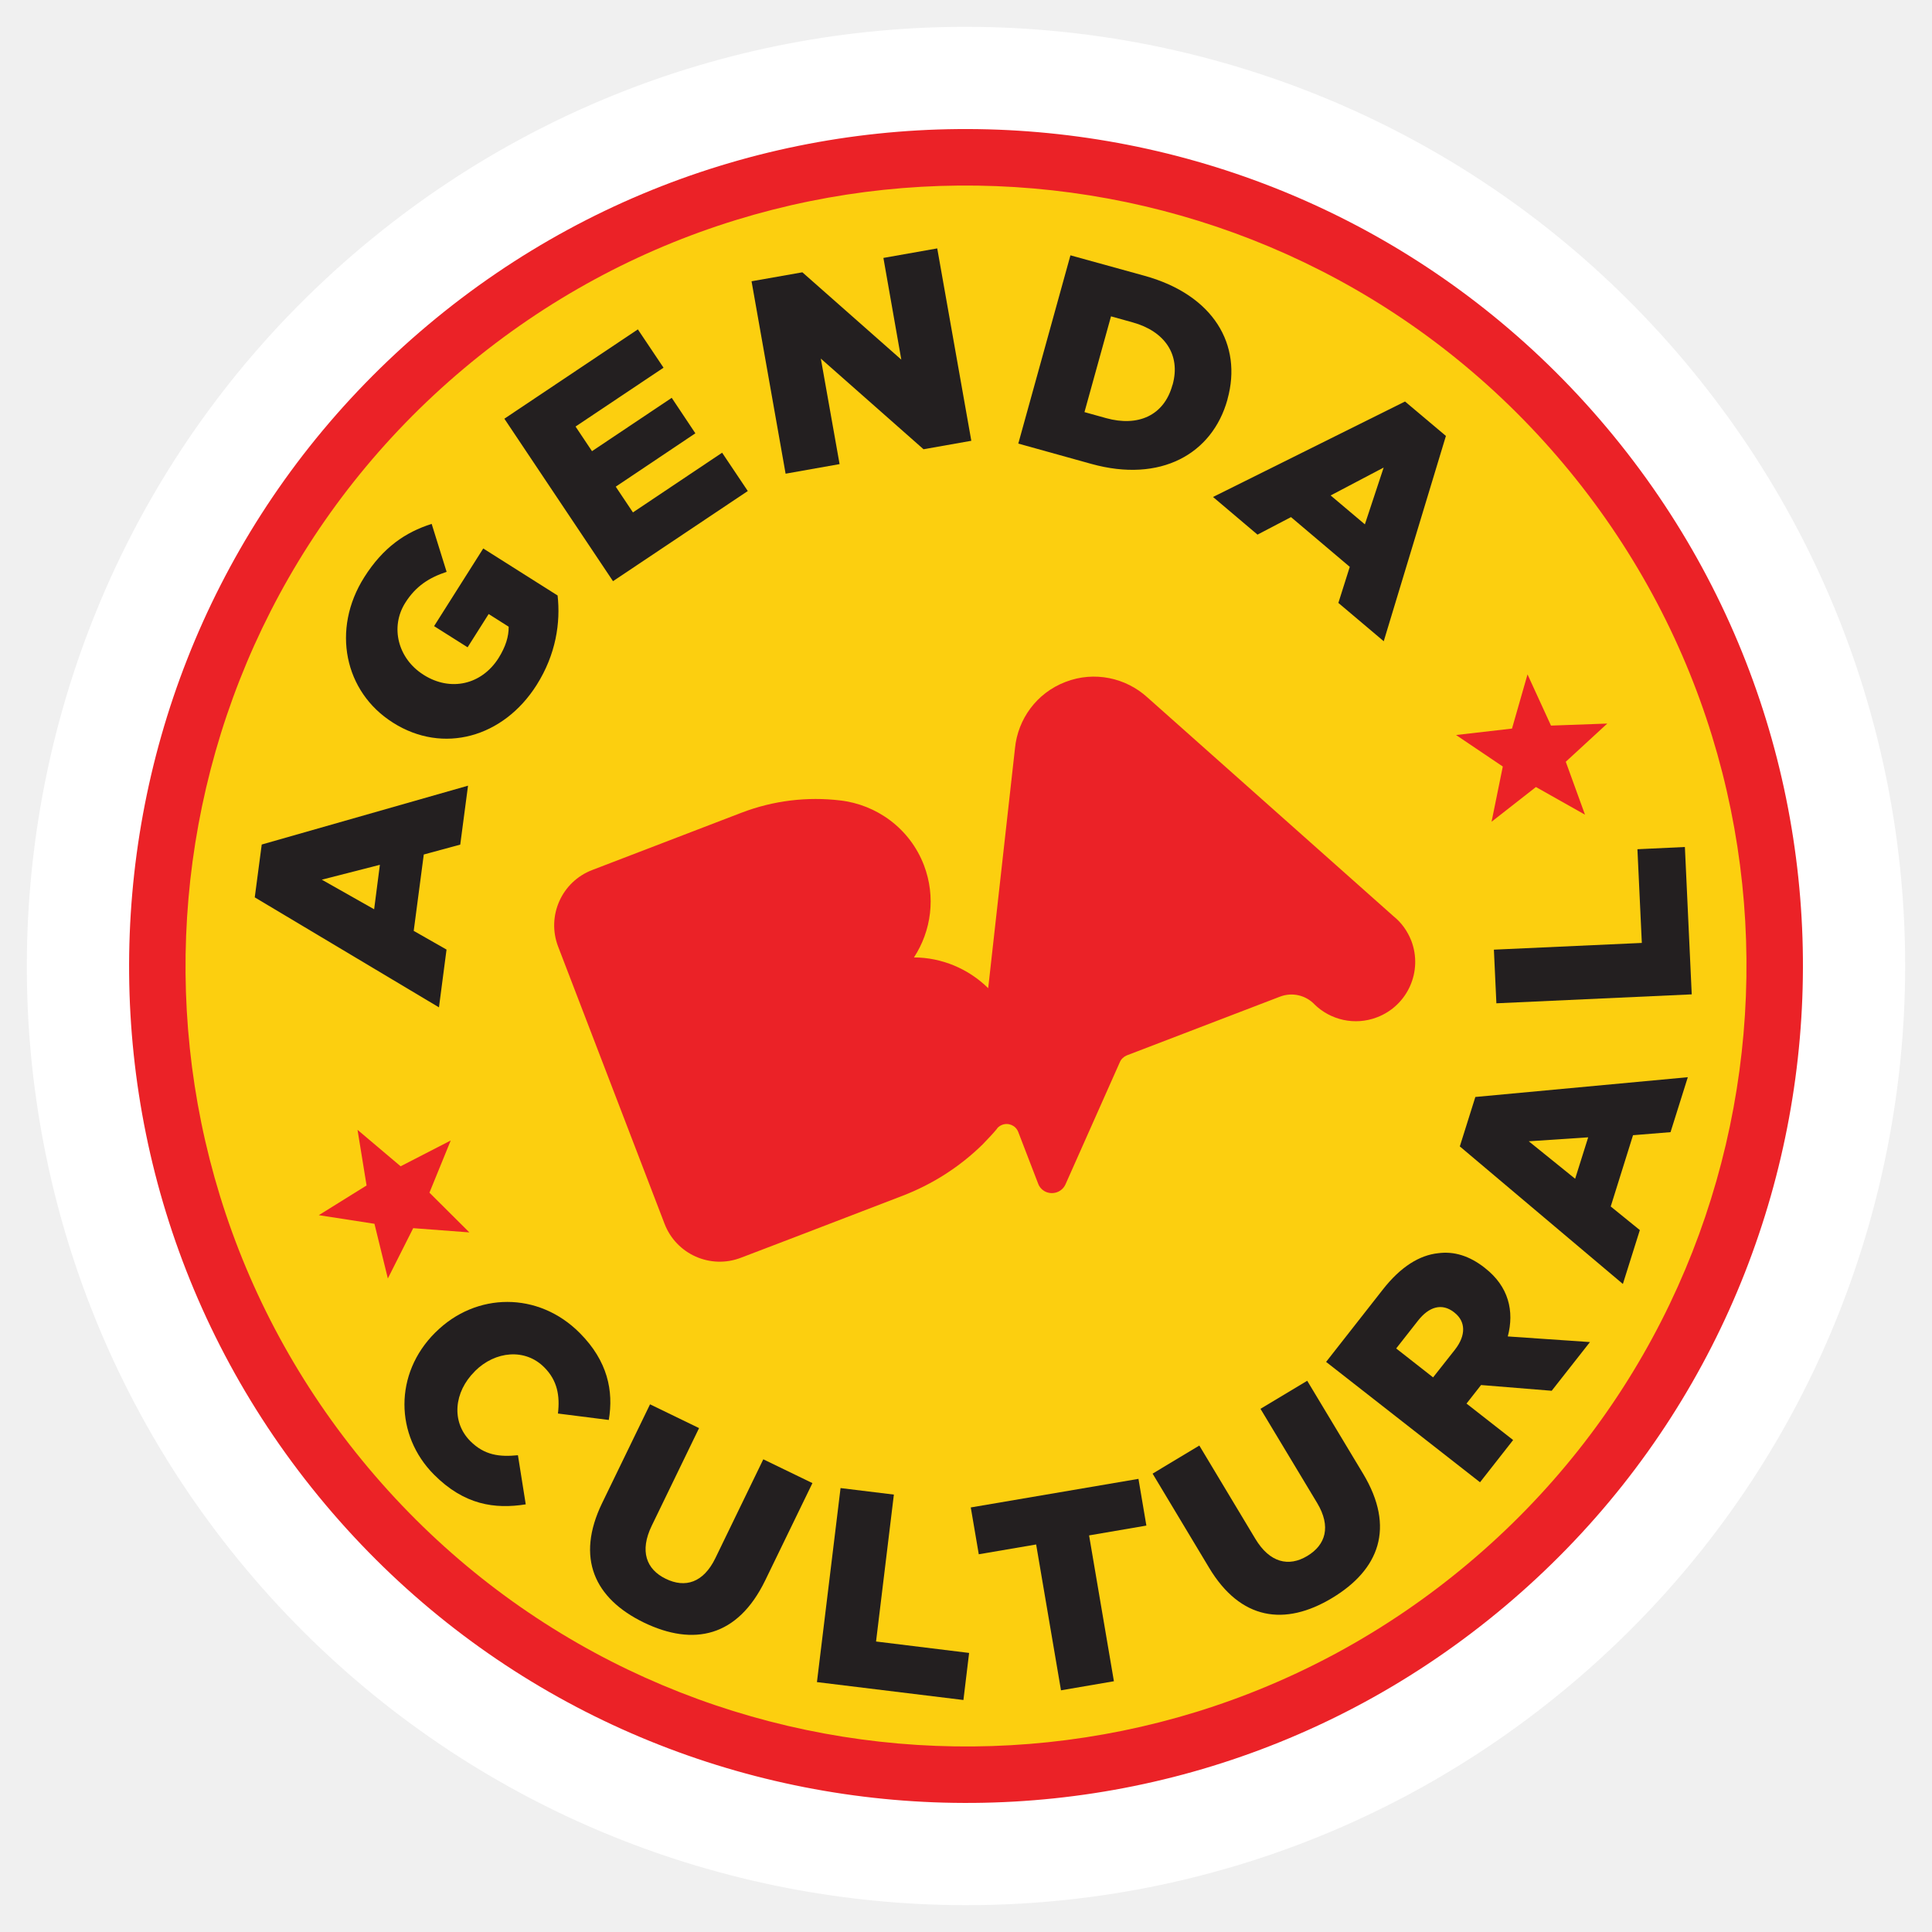
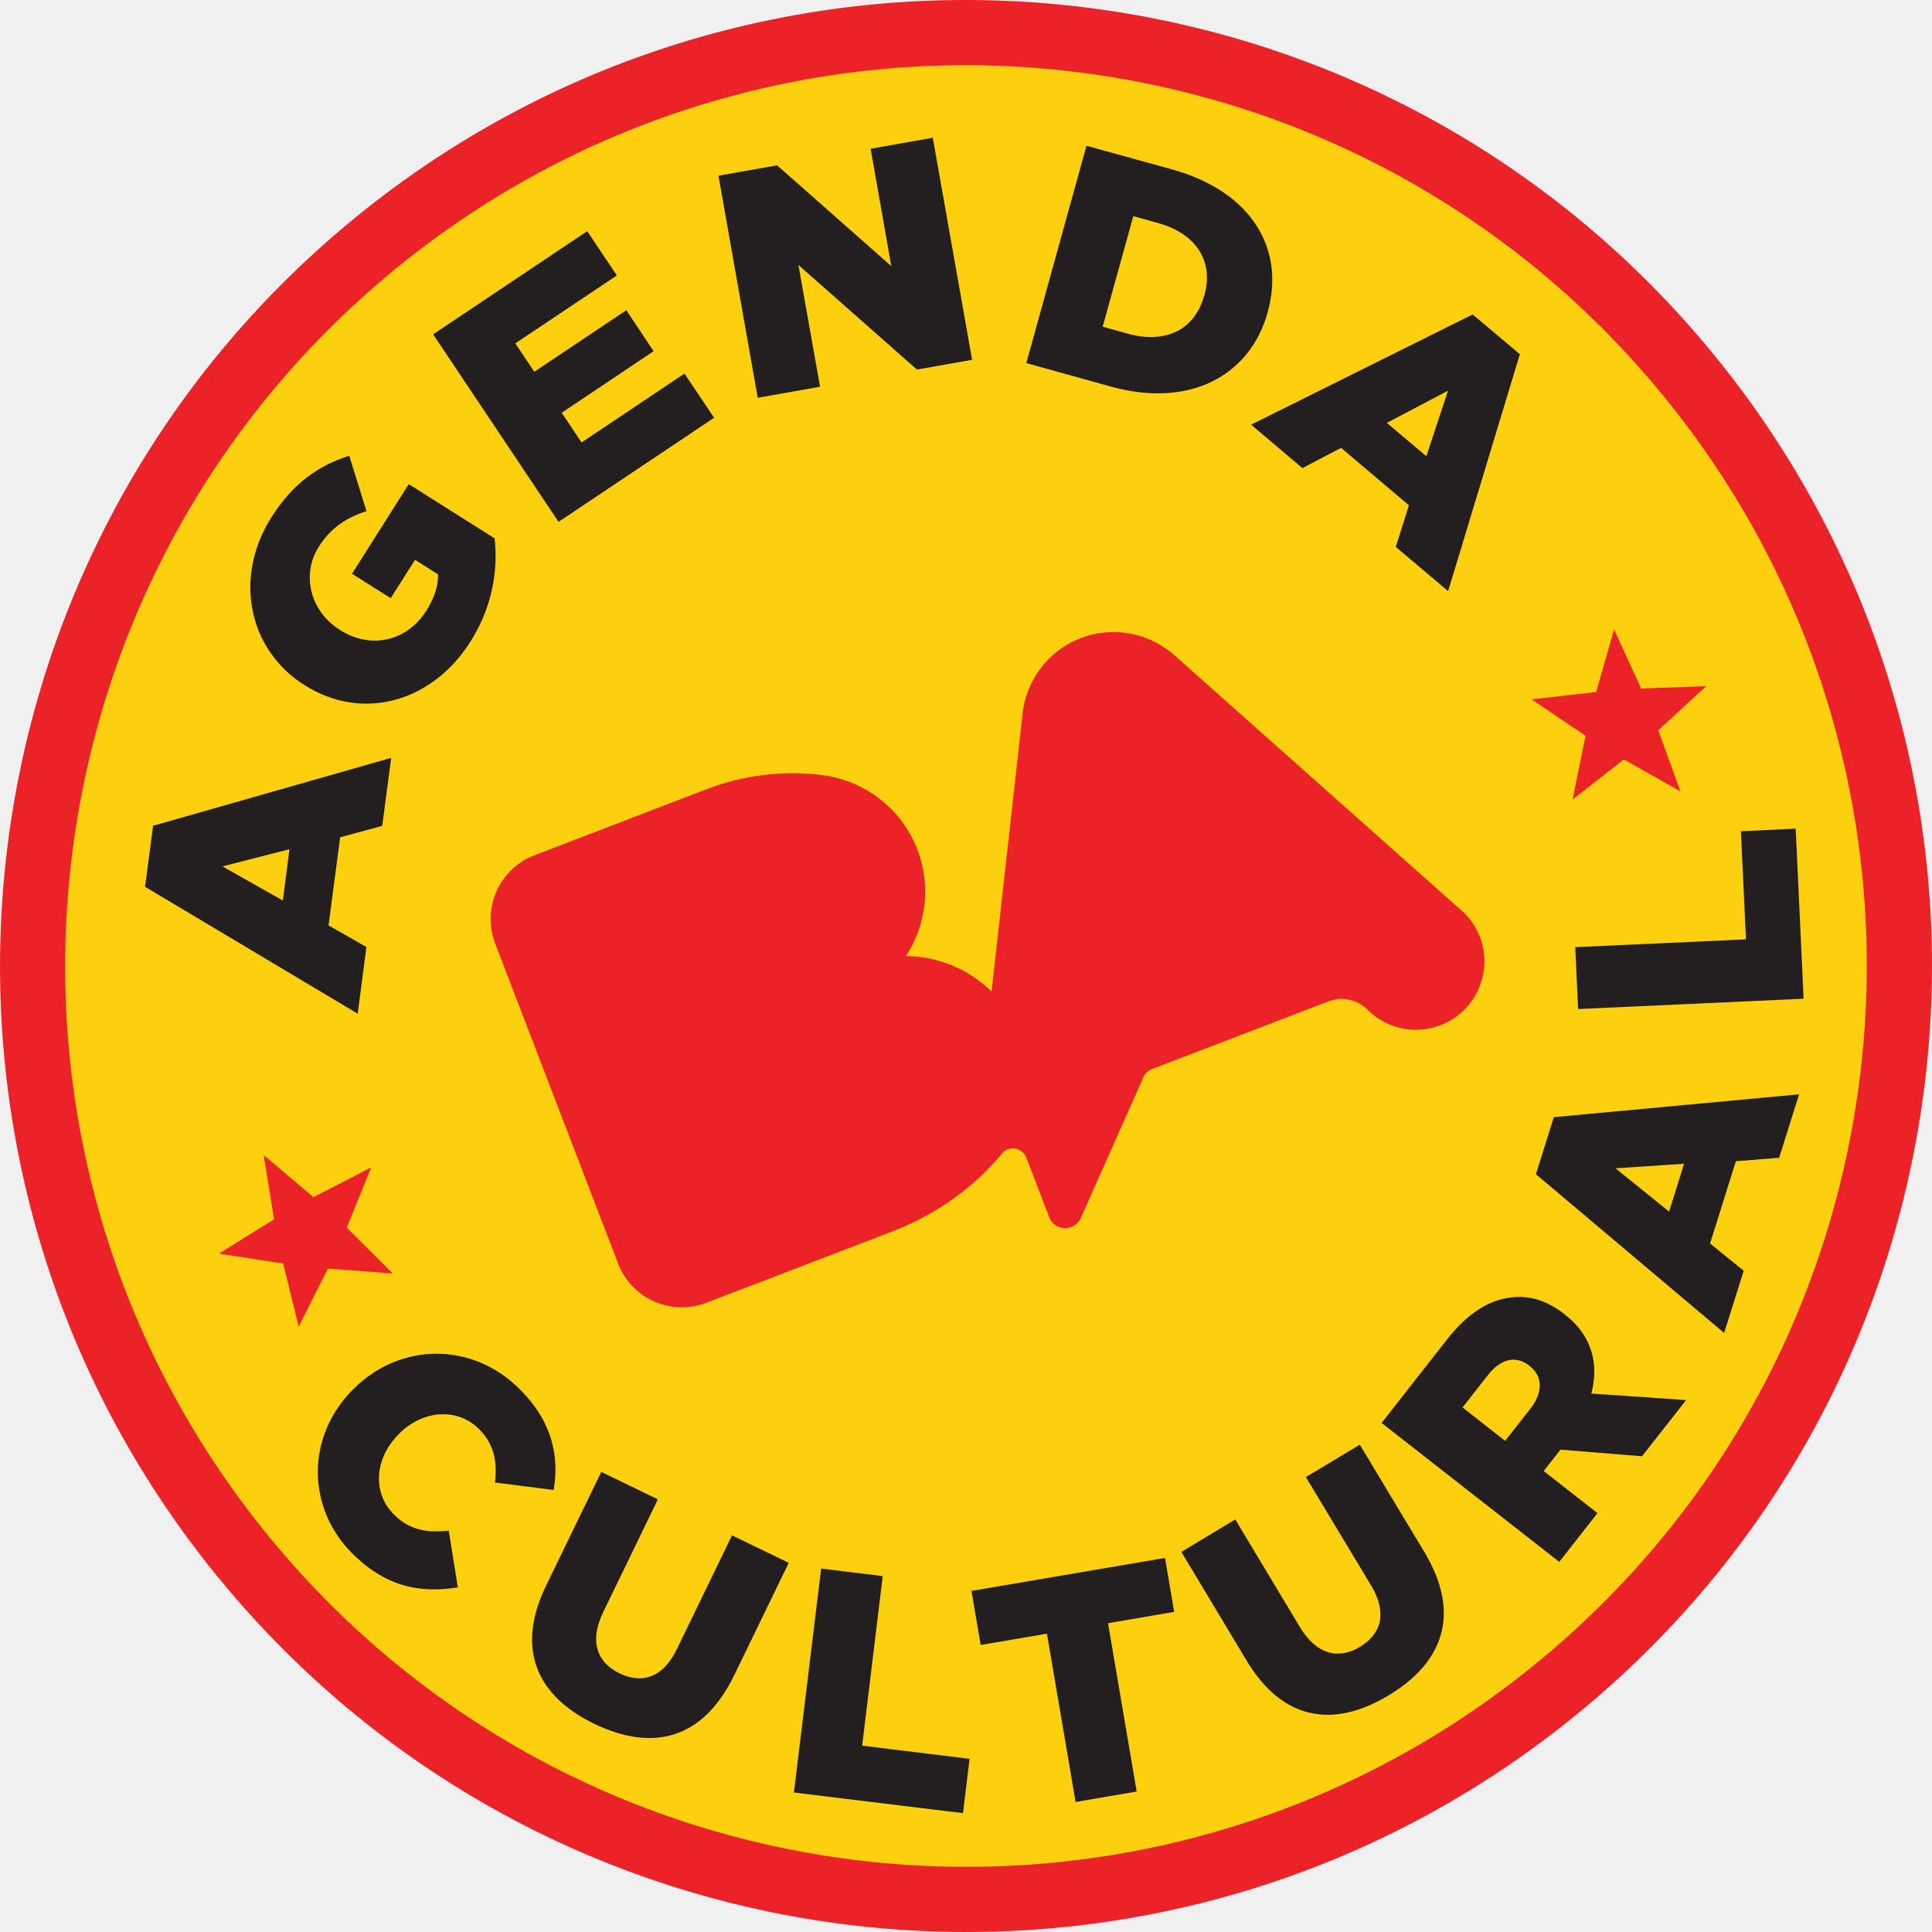
- <svg xmlns="http://www.w3.org/2000/svg" version="1.1" id="Layer_1" x="0px" y="0px" width="72px" height="72px" viewBox="0 0 72 72" enable-background="new 0 0 72 72" xml:space="preserve">
+ <svg xmlns="http://www.w3.org/2000/svg" version="1.1" id="Capa_1" x="0px" y="0px" width="112px" height="112px" viewBox="0 0 112 112" enable-background="new 0 0 112 112" xml:space="preserve">
  <g>
-     <path fill="#FFFFFF" d="M62.795,13.487c12.434,14.799,10.521,36.875-4.28,49.31C43.715,75.23,21.639,73.313,9.203,58.515   c-12.434-14.8-10.516-36.875,4.283-49.31C28.285-3.231,50.361-1.314,62.795,13.487" />
-     <path fill="#EB2227" d="M59.878,15.936c11.083,13.19,9.376,32.863-3.817,43.945c-13.186,11.08-32.861,9.37-43.939-3.817   C1.041,42.877,2.749,23.202,15.938,12.12C29.125,1.039,48.799,2.747,59.878,15.936" />
-     <path fill="#FCCF0F" d="M58.269,17.288c10.333,12.301,8.74,30.65-3.557,40.981c-12.301,10.334-30.648,8.739-40.98-3.561   C3.399,42.412,4.99,24.067,17.289,13.732C29.589,3.4,47.936,4.99,58.269,17.288" />
-     <path fill="#231F20" d="M9.494,33.442l0.26-1.969l7.688-2.193l-0.29,2.196l-1.359,0.369l-0.375,2.846l1.223,0.697l-0.282,2.153   L9.494,33.442z M14.157,32.229l-2.164,0.554l1.95,1.103L14.157,32.229z" />
-     <path fill="#231F20" d="M14.649,26.934l-0.015-0.01c-1.796-1.136-2.293-3.464-1.059-5.413c0.699-1.107,1.532-1.677,2.512-1.987   l0.557,1.787c-0.65,0.215-1.148,0.531-1.541,1.153c-0.573,0.908-0.269,2.081,0.671,2.676l0.017,0.012   c0.995,0.629,2.155,0.371,2.788-0.627c0.265-0.423,0.382-0.804,0.378-1.169l-0.746-0.473l-0.785,1.24l-1.249-0.789l1.832-2.894   l2.771,1.752c0.113,1.005-0.058,2.192-0.781,3.335C18.761,27.485,16.512,28.115,14.649,26.934" />
-     <polygon fill="#231F20" points="18.796,15.604 23.771,12.275 24.728,13.703 21.449,15.896 22.062,16.814 25.033,14.826    25.914,16.148 22.947,18.137 23.588,19.096 26.911,16.871 27.868,18.299 22.845,21.659  " />
-     <polygon fill="#231F20" points="28.008,10.482 29.902,10.148 33.589,13.402 32.922,9.612 34.928,9.257 36.198,16.427    34.417,16.742 30.59,13.364 31.289,17.296 29.277,17.653  " />
-     <path fill="#231F20" d="M39.892,9.515l2.77,0.765c2.561,0.713,3.646,2.566,3.084,4.594l-0.003,0.019   c-0.564,2.026-2.488,3.111-5.069,2.396l-2.725-0.758L39.892,9.515z M41.223,15.583c1.187,0.328,2.155-0.093,2.468-1.226   l0.009-0.019c0.312-1.122-0.299-1.995-1.489-2.324l-0.807-0.225l-0.989,3.569L41.223,15.583z" />
-     <path fill="#231F20" d="M52.361,14.963l1.524,1.283l-2.317,7.651l-1.691-1.428l0.425-1.344l-2.19-1.854l-1.249,0.653l-1.657-1.403   L52.361,14.963z M50.865,19.541l0.7-2.117l-1.976,1.04L50.865,19.541z" />
-     <path fill="#231F20" d="M16.219,49.662l0.017-0.015c1.506-1.498,3.831-1.52,5.37,0.03c1.041,1.044,1.265,2.157,1.082,3.241   l-1.895-0.24c0.078-0.659-0.02-1.23-0.508-1.719c-0.71-0.718-1.827-0.614-2.581,0.135l-0.011,0.014   c-0.778,0.77-0.879,1.877-0.17,2.594c0.532,0.535,1.095,0.598,1.779,0.53l0.291,1.831c-1.152,0.183-2.291,0.026-3.42-1.109   C14.72,53.495,14.677,51.195,16.219,49.662" />
-     <path fill="#231F20" d="M22.44,56.014l1.785-3.679l1.827,0.886l-1.764,3.639c-0.458,0.946-0.203,1.625,0.523,1.977   c0.722,0.353,1.401,0.15,1.847-0.766l1.788-3.687l1.831,0.887l-1.761,3.628c-1.027,2.115-2.674,2.46-4.522,1.568   C22.151,59.571,21.449,58.059,22.44,56.014" />
-     <polygon fill="#231F20" points="31.325,55.456 33.312,55.699 32.648,61.174 36.116,61.6 35.904,63.354 30.445,62.687  " />
-     <polygon fill="#231F20" points="38.614,57.558 36.476,57.923 36.178,56.178 42.427,55.113 42.722,56.854 40.587,57.22    41.512,62.655 39.54,62.993  " />
-     <path fill="#231F20" d="M45.058,58.423l-2.104-3.505l1.741-1.047l2.085,3.472c0.539,0.899,1.246,1.058,1.936,0.645   c0.692-0.415,0.895-1.098,0.372-1.973l-2.113-3.512l1.741-1.046l2.081,3.461c1.212,2.015,0.598,3.583-1.158,4.638   C47.878,60.614,46.228,60.376,45.058,58.423" />
-     <path fill="#231F20" d="M49.42,50.754l2.109-2.69c0.676-0.867,1.379-1.288,2.069-1.361c0.59-0.078,1.164,0.098,1.73,0.542   l0.015,0.013c0.879,0.685,1.097,1.603,0.848,2.547l3.062,0.21l-1.426,1.815l-2.632-0.214l-0.542,0.691l1.737,1.359l-1.234,1.574   L49.42,50.754z M54.224,50.295c0.418-0.537,0.398-1.051-0.022-1.379l-0.014-0.012c-0.453-0.354-0.937-0.209-1.347,0.318   l-0.809,1.031l1.375,1.078L54.224,50.295z" />
-     <path fill="#231F20" d="M54.403,42.723l0.579-1.842l7.918-0.737l-0.644,2.048l-1.398,0.114l-0.831,2.656l1.085,0.88l-0.632,2.008   L54.403,42.723z M59.187,42.385l-2.215,0.147l1.729,1.397L59.187,42.385z" />
-     <polygon fill="#231F20" points="55.766,37.39 55.673,35.391 61.186,35.14 61.022,31.648 62.791,31.565 63.046,37.057  " />
-     <polygon fill="#EB2227" points="13.661,44.179 13.324,42.106 14.93,43.464 16.797,42.503 16.004,44.447 17.492,45.928    15.399,45.77 14.454,47.645 13.955,45.607 11.881,45.286  " />
-     <polygon fill="#EB2227" points="56.348,27.152 56.926,25.133 57.801,27.041 59.898,26.965 58.352,28.388 59.068,30.361    57.24,29.33 55.586,30.624 56.005,28.566 54.263,27.392  " />
-     <path fill="#EB2227" d="M39.708,44.137c-0.125,0.279-0.453,0.402-0.735,0.279c-0.136-0.062-0.238-0.175-0.284-0.304l-0.742-1.927   c-0.091-0.238-0.36-0.357-0.598-0.266c-0.075,0.027-0.141,0.076-0.192,0.135l0.007,0.001c-0.074,0.09-0.155,0.181-0.238,0.271   l-0.309,0.326c-0.831,0.814-1.843,1.477-3.002,1.919l-3.991,1.533l-2.008,0.767c-1.14,0.44-2.417-0.131-2.851-1.267L20.8,35.277   c-0.438-1.139,0.132-2.421,1.273-2.855l5.552-2.131c1.211-0.465,2.472-0.604,3.679-0.462c1.363,0.154,2.602,1.043,3.128,2.413   c0.452,1.184,0.272,2.453-0.371,3.438c1.035,0.005,2.026,0.419,2.766,1.146l0.999-8.943c0.105-1.078,0.801-2.057,1.883-2.47   c1.078-0.416,2.253-0.151,3.05,0.576l9.177,8.16c0.288,0.231,0.515,0.543,0.66,0.912c0.433,1.14-0.137,2.415-1.277,2.85   c-0.831,0.32-1.742,0.102-2.339-0.487v-0.002c-0.32-0.328-0.812-0.454-1.27-0.283l-5.72,2.193c-0.11,0.048-0.204,0.131-0.255,0.248   L39.708,44.137z" />
+     <path fill="#EB2227" d="M98.87,19.977c19.898,23.682,16.833,59.003-6.853,78.899C68.343,118.77,33.019,115.7,13.129,92.024   c-19.897-23.676-16.829-59.001,6.85-78.897C43.655-6.769,78.978-3.703,98.87,19.977" />
+     <path fill="#FCCF0F" d="M95.98,22.405c18.551,22.085,15.692,55.028-6.387,73.578c-22.085,18.553-55.025,15.691-73.577-6.393   C-2.535,67.512,0.322,34.575,22.403,16.02C44.489-2.529,77.429,0.326,95.98,22.405" />
+     <path fill="#231F20" d="M8.409,51.408l0.467-3.536l13.802-3.938l-0.52,3.942l-2.439,0.662l-0.673,5.11l2.196,1.251l-0.506,3.865   L8.409,51.408z M16.781,49.23l-3.885,0.995l3.501,1.98L16.781,49.23z" />
+     <path fill="#231F20" d="M17.664,39.723l-0.028-0.017c-3.225-2.039-4.117-6.22-1.901-9.719c1.254-1.987,2.75-3.011,4.51-3.567   l1,3.209c-1.168,0.387-2.06,0.954-2.767,2.07c-1.028,1.629-0.483,3.736,1.205,4.804l0.03,0.021   c1.786,1.129,3.869,0.666,5.006-1.125c0.476-0.76,0.687-1.443,0.679-2.099l-1.339-0.849l-1.409,2.226l-2.243-1.416l3.29-5.196   l4.976,3.145c0.203,1.805-0.105,3.936-1.402,5.987C25.048,40.712,21.009,41.843,17.664,39.723" />
+     <polygon fill="#231F20" points="25.109,19.381 34.042,13.403 35.76,15.968 29.873,19.906 30.974,21.553 36.309,17.984    37.89,20.358 32.563,23.929 33.713,25.65 39.679,21.657 41.397,24.219 32.38,30.252  " />
+     <polygon fill="#231F20" points="41.65,10.185 45.05,9.585 51.669,15.427 50.472,8.623 54.074,7.986 56.354,20.858 53.156,21.424    46.285,15.36 47.54,22.419 43.927,23.059  " />
+     <path fill="#231F20" d="M62.985,8.45l4.973,1.374c4.598,1.279,6.547,4.608,5.537,8.247l-0.006,0.035   c-1.012,3.638-4.467,5.585-9.101,4.302l-4.892-1.36L62.985,8.45z M65.376,19.344c2.132,0.589,3.869-0.167,4.431-2.201l0.015-0.035   c0.56-2.014-0.537-3.582-2.674-4.173l-1.449-0.404l-1.776,6.408L65.376,19.344z" />
+     <path fill="#231F20" d="M85.372,18.23l2.736,2.303l-4.159,13.736l-3.036-2.565l0.764-2.412l-3.932-3.328l-2.243,1.172l-2.974-2.518   L85.372,18.23z M82.687,26.449l1.256-3.801l-3.547,1.868L82.687,26.449z" />
+     <path fill="#231F20" d="M20.483,80.529l0.03-0.027c2.704-2.689,6.879-2.73,9.641,0.054c1.869,1.874,2.271,3.873,1.942,5.819   l-3.402-0.431c0.14-1.183-0.036-2.209-0.912-3.086c-1.275-1.289-3.28-1.102-4.634,0.243l-0.02,0.025   c-1.396,1.383-1.577,3.371-0.305,4.657c0.955,0.96,1.966,1.073,3.194,0.952l0.523,3.288c-2.068,0.329-4.113,0.046-6.14-1.991   C17.791,87.41,17.714,83.282,20.483,80.529" />
+     <path fill="#231F20" d="M31.652,91.933l3.205-6.605l3.28,1.591l-3.167,6.533c-0.822,1.699-0.365,2.918,0.94,3.549   c1.296,0.633,2.516,0.269,3.317-1.375l3.21-6.62l3.288,1.593l-3.162,6.514c-1.844,3.798-4.801,4.417-8.118,2.815   C31.134,98.32,29.873,95.605,31.652,91.933" />
+     <polygon fill="#231F20" points="47.604,90.931 51.172,91.368 49.98,101.198 56.206,101.962 55.827,105.111 46.024,103.914  " />
+     <polygon fill="#231F20" points="60.692,94.705 56.852,95.361 56.317,92.227 67.537,90.315 68.068,93.441 64.234,94.099    65.894,103.857 62.354,104.463  " />
+     <path fill="#231F20" d="M72.262,96.258l-3.778-6.293l3.126-1.88l3.744,6.233c0.968,1.614,2.237,1.899,3.476,1.158   c1.243-0.745,1.606-1.972,0.668-3.542l-3.794-6.306l3.126-1.878l3.736,6.214c2.176,3.617,1.073,6.433-2.08,8.326   C77.323,100.192,74.362,99.765,72.262,96.258" />
+     <path fill="#231F20" d="M80.093,82.489l3.786-4.829c1.214-1.556,2.476-2.312,3.715-2.443c1.06-0.141,2.089,0.175,3.107,0.973   l0.027,0.023c1.578,1.229,1.97,2.878,1.522,4.573l5.498,0.377l-2.561,3.259l-4.725-0.385l-0.973,1.241l3.118,2.439l-2.216,2.826   L80.093,82.489z M88.718,81.666c0.75-0.964,0.714-1.887-0.039-2.476l-0.025-0.021c-0.814-0.635-1.683-0.375-2.418,0.571   l-1.452,1.851l2.468,1.935L88.718,81.666z" />
+     <path fill="#231F20" d="M89.039,68.07l1.039-3.307l14.217-1.324l-1.156,3.676l-2.511,0.204l-1.493,4.769l1.949,1.579l-1.135,3.605   L89.039,68.07z M97.629,67.464l-3.976,0.264l3.105,2.509L97.629,67.464z" />
+     <polygon fill="#231F20" points="91.486,58.495 91.319,54.908 101.217,54.456 100.922,48.186 104.099,48.038 104.556,57.897  " />
+     <polygon fill="#EB2227" points="15.89,70.685 15.285,66.962 18.169,69.401 21.52,67.676 20.098,71.166 22.769,73.824    19.011,73.542 17.314,76.908 16.419,73.249 12.695,72.672  " />
+     <polygon fill="#EB2227" points="92.531,40.114 93.57,36.489 95.139,39.915 98.904,39.779 96.128,42.334 97.415,45.875    94.133,44.025 91.163,46.349 91.915,42.653 88.787,40.544  " />
+     <path fill="#EB2227" d="M62.656,70.61c-0.225,0.5-0.814,0.722-1.32,0.5c-0.245-0.112-0.427-0.314-0.51-0.547l-1.331-3.459   c-0.164-0.427-0.646-0.641-1.073-0.477c-0.135,0.048-0.254,0.137-0.344,0.242l0.013,0.002c-0.133,0.162-0.279,0.325-0.427,0.487   l-0.554,0.585c-1.493,1.462-3.309,2.651-5.391,3.446l-7.165,2.753l-3.605,1.377c-2.047,0.791-4.34-0.235-5.118-2.274l-7.123-18.543   c-0.786-2.045,0.238-4.346,2.286-5.125l9.968-3.827c2.175-0.835,4.438-1.085,6.605-0.829c2.447,0.277,4.671,1.872,5.616,4.332   c0.812,2.126,0.489,4.404-0.666,6.174c1.859,0.01,3.638,0.752,4.965,2.058l1.793-16.056c0.189-1.935,1.439-3.694,3.38-4.434   c1.935-0.746,4.046-0.271,5.475,1.035l16.477,14.65c0.517,0.415,0.926,0.975,1.185,1.637c0.777,2.047-0.246,4.336-2.293,5.117   c-1.493,0.575-3.128,0.183-4.2-0.875v-0.004c-0.575-0.589-1.458-0.816-2.28-0.508l-10.269,3.938   c-0.198,0.087-0.366,0.235-0.458,0.444L62.656,70.61z" />
  </g>
</svg>
